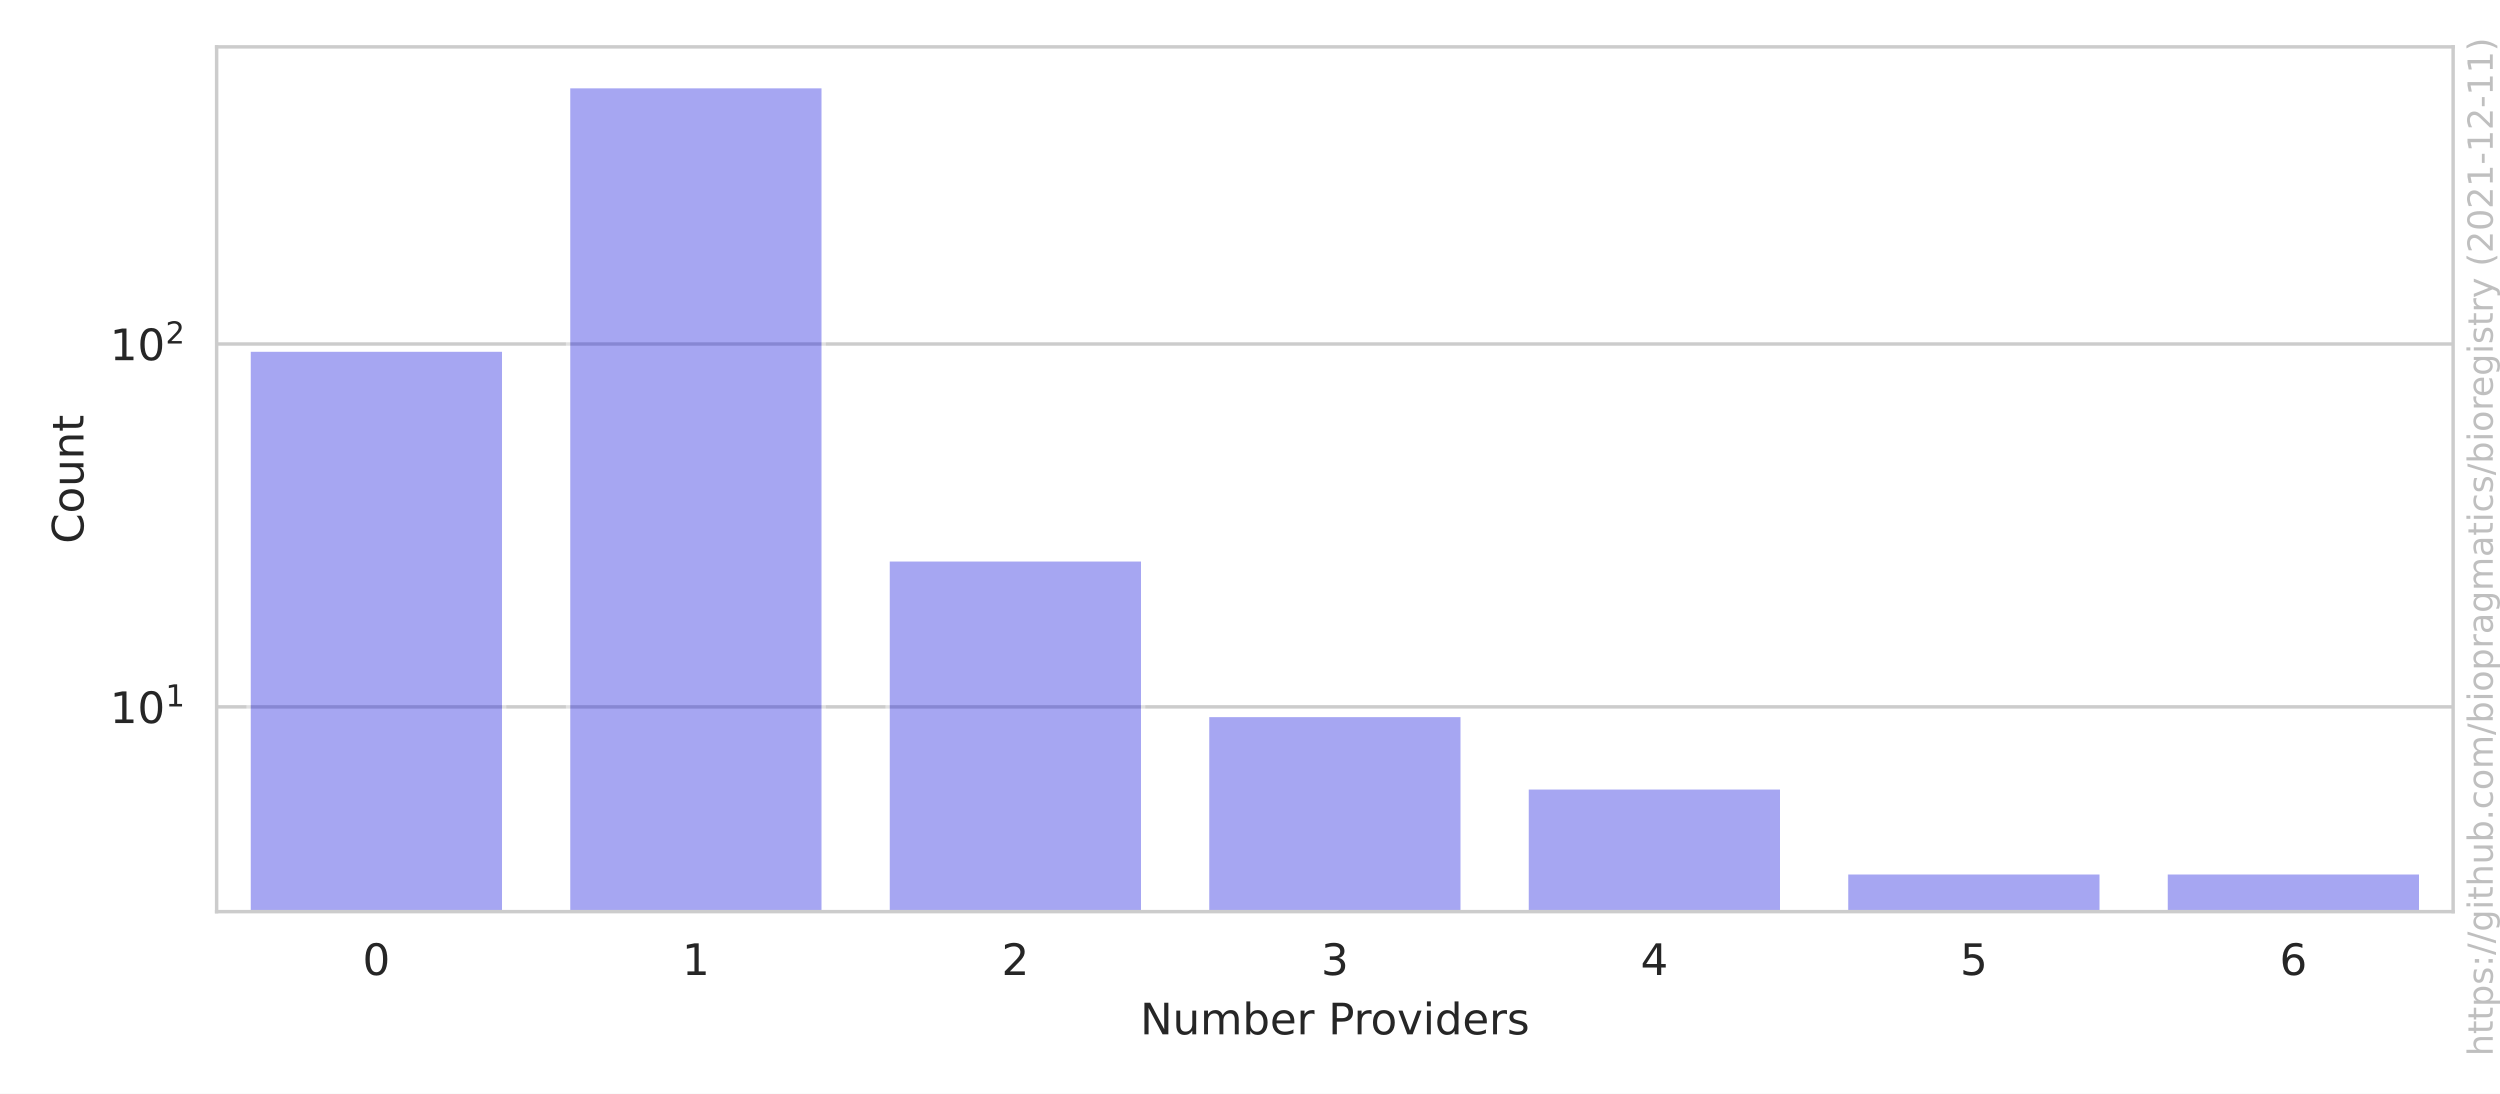
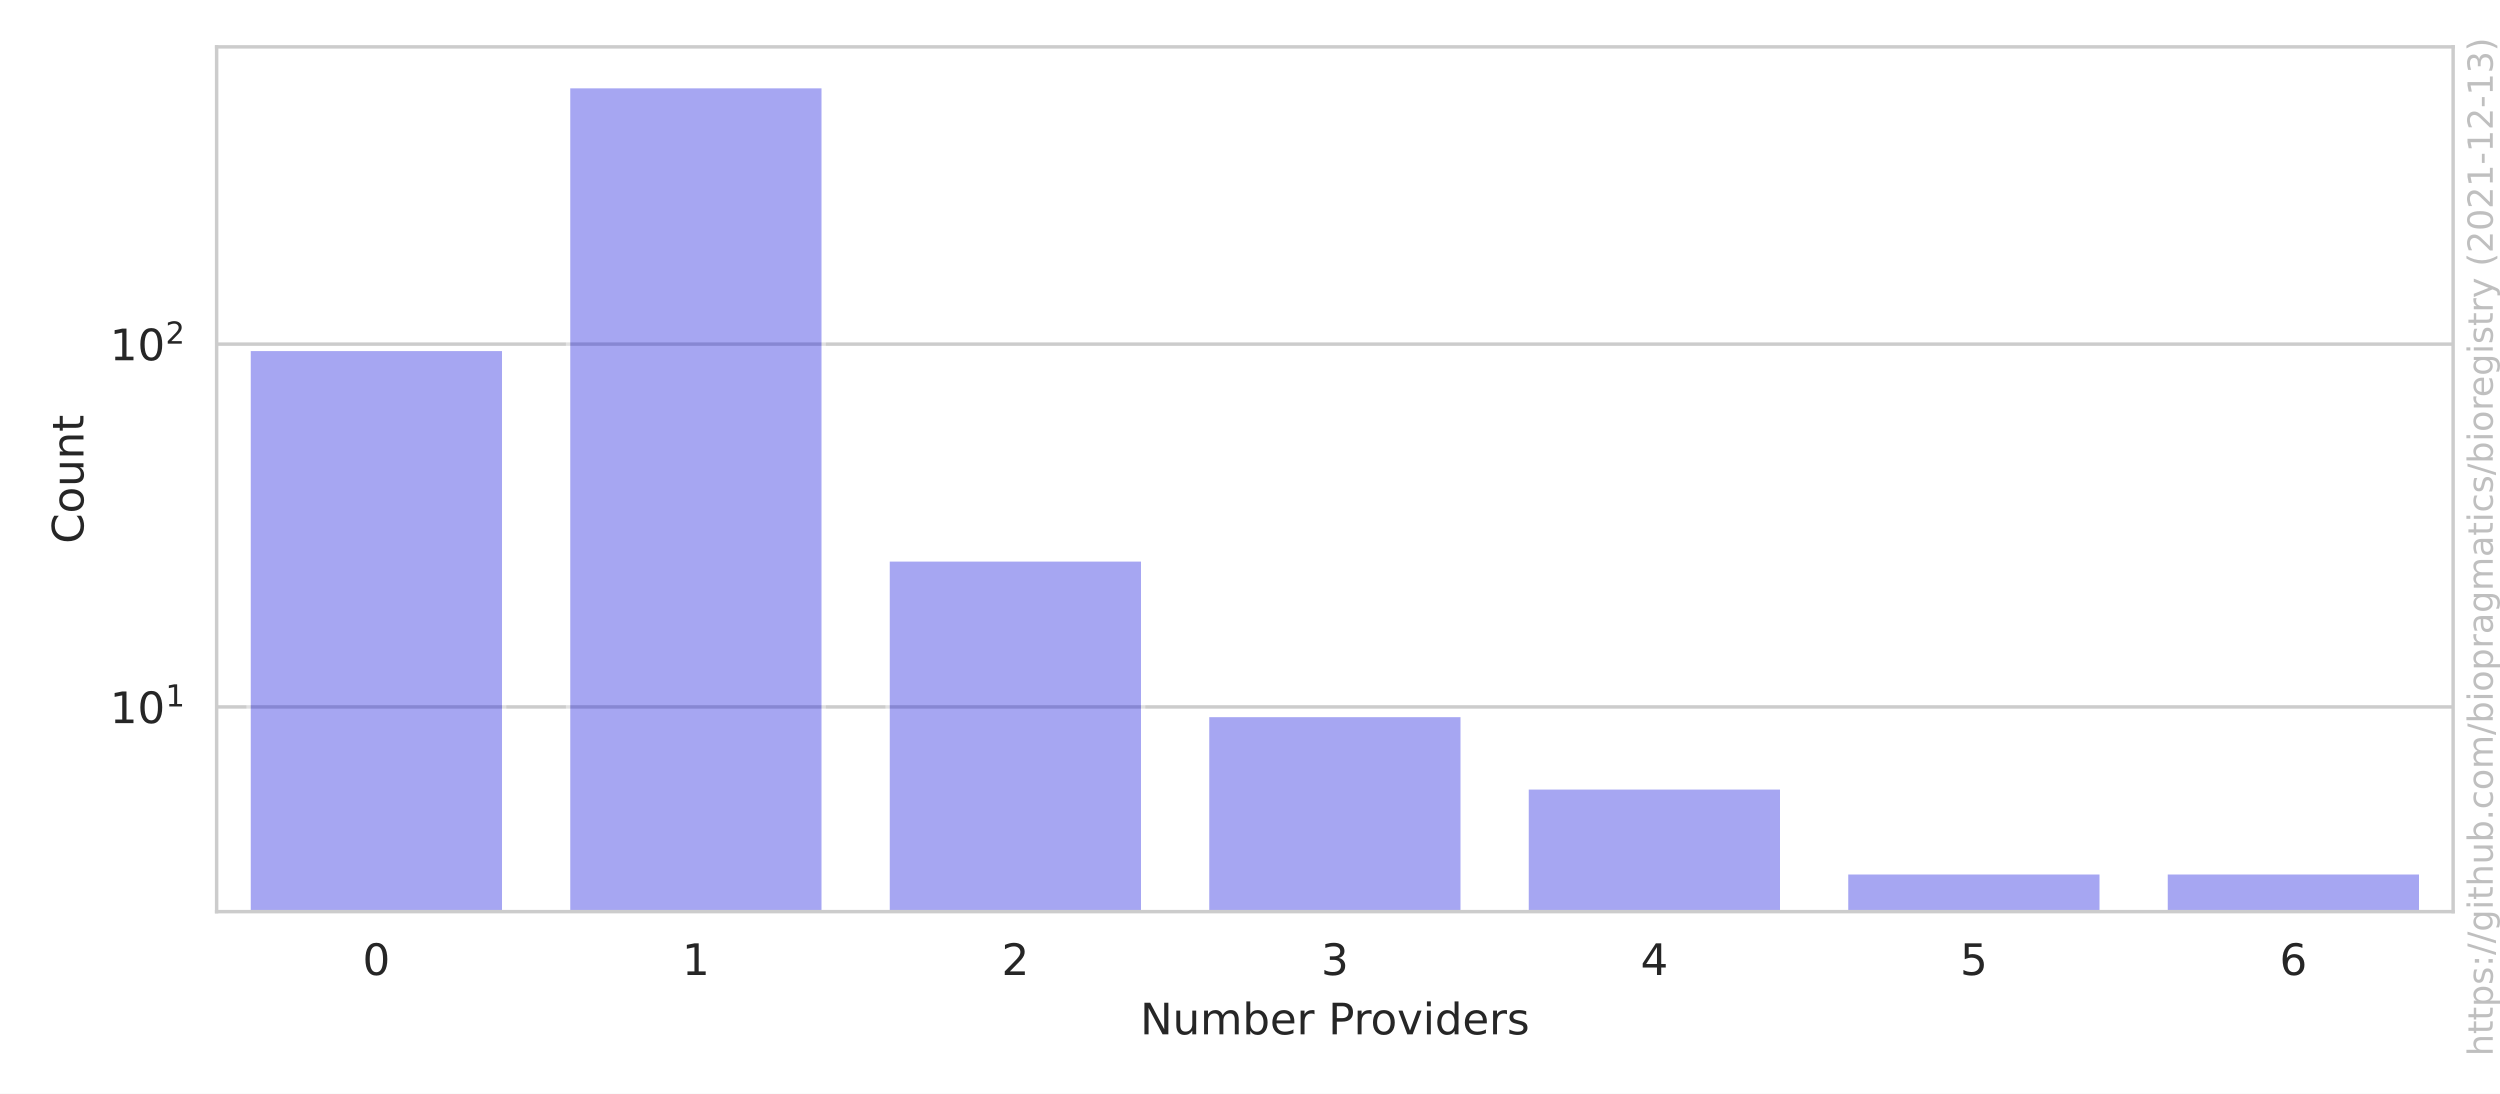
<svg xmlns="http://www.w3.org/2000/svg" xmlns:xlink="http://www.w3.org/1999/xlink" width="576pt" height="252pt" viewBox="0 0 576 252" version="1.1">
  <defs>
    <style type="text/css">*{stroke-linejoin: round; stroke-linecap: butt}</style>
  </defs>
  <g id="figure_1">
    <g id="patch_1">
      <path d="M 0 252  L 576 252  L 576 0  L 0 0  z " style="fill: #ffffff" />
    </g>
    <g id="axes_1">
      <g id="patch_2">
        <path d="M 49.913 210.04  L 565.2 210.04  L 565.2 10.8  L 49.913 10.8  z " style="fill: #ffffff" />
      </g>
      <g id="matplotlib.axis_1">
        <g id="xtick_1">
          <g id="text_1">
            <g style="fill: #262626" transform="translate(83.53767 224.6384)scale(0.1 -0.1)">
              <defs>
                <path id="DejaVuSans-30" d="M 2034 4250  Q 1547 4250 1301 3770  Q 1056 3291 1056 2328  Q 1056 1369 1301 889  Q 1547 409 2034 409  Q 2525 409 2770 889  Q 3016 1369 3016 2328  Q 3016 3291 2770 3770  Q 2525 4250 2034 4250  z M 2034 4750  Q 2819 4750 3233 4129  Q 3647 3509 3647 2328  Q 3647 1150 3233 529  Q 2819 -91 2034 -91  Q 1250 -91 836 529  Q 422 1150 422 2328  Q 422 3509 836 4129  Q 1250 4750 2034 4750  z " transform="scale(0.015625)" />
              </defs>
              <use xlink:href="#DejaVuSans-30" />
            </g>
          </g>
        </g>
        <g id="xtick_2">
          <g id="text_2">
            <g style="fill: #262626" transform="translate(157.1501 224.6384)scale(0.1 -0.1)">
              <defs>
                <path id="DejaVuSans-31" d="M 794 531  L 1825 531  L 1825 4091  L 703 3866  L 703 4441  L 1819 4666  L 2450 4666  L 2450 531  L 3481 531  L 3481 0  L 794 0  L 794 531  z " transform="scale(0.015625)" />
              </defs>
              <use xlink:href="#DejaVuSans-31" />
            </g>
          </g>
        </g>
        <g id="xtick_3">
          <g id="text_3">
            <g style="fill: #262626" transform="translate(230.7626 224.6384)scale(0.1 -0.1)">
              <defs>
                <path id="DejaVuSans-32" d="M 1228 531  L 3431 531  L 3431 0  L 469 0  L 469 531  Q 828 903 1448 1529  Q 2069 2156 2228 2338  Q 2531 2678 2651 2914  Q 2772 3150 2772 3378  Q 2772 3750 2511 3984  Q 2250 4219 1831 4219  Q 1534 4219 1204 4116  Q 875 4013 500 3803  L 500 4441  Q 881 4594 1212 4672  Q 1544 4750 1819 4750  Q 2544 4750 2975 4387  Q 3406 4025 3406 3419  Q 3406 3131 3298 2873  Q 3191 2616 2906 2266  Q 2828 2175 2409 1742  Q 1991 1309 1228 531  z " transform="scale(0.015625)" />
              </defs>
              <use xlink:href="#DejaVuSans-32" />
            </g>
          </g>
        </g>
        <g id="xtick_4">
          <g id="text_4">
            <g style="fill: #262626" transform="translate(304.3751 224.6384)scale(0.1 -0.1)">
              <defs>
                <path id="DejaVuSans-33" d="M 2597 2516  Q 3050 2419 3304 2112  Q 3559 1806 3559 1356  Q 3559 666 3084 287  Q 2609 -91 1734 -91  Q 1441 -91 1130 -33  Q 819 25 488 141  L 488 750  Q 750 597 1062 519  Q 1375 441 1716 441  Q 2309 441 2620 675  Q 2931 909 2931 1356  Q 2931 1769 2642 2001  Q 2353 2234 1838 2234  L 1294 2234  L 1294 2753  L 1863 2753  Q 2328 2753 2575 2939  Q 2822 3125 2822 3475  Q 2822 3834 2567 4026  Q 2313 4219 1838 4219  Q 1578 4219 1281 4162  Q 984 4106 628 3988  L 628 4550  Q 988 4650 1302 4700  Q 1616 4750 1894 4750  Q 2613 4750 3031 4423  Q 3450 4097 3450 3541  Q 3450 3153 3228 2886  Q 3006 2619 2597 2516  z " transform="scale(0.015625)" />
              </defs>
              <use xlink:href="#DejaVuSans-33" />
            </g>
          </g>
        </g>
        <g id="xtick_5">
          <g id="text_5">
            <g style="fill: #262626" transform="translate(377.9876 224.6384)scale(0.1 -0.1)">
              <defs>
                <path id="DejaVuSans-34" d="M 2419 4116  L 825 1625  L 2419 1625  L 2419 4116  z M 2253 4666  L 3047 4666  L 3047 1625  L 3713 1625  L 3713 1100  L 3047 1100  L 3047 0  L 2419 0  L 2419 1100  L 313 1100  L 313 1709  L 2253 4666  z " transform="scale(0.015625)" />
              </defs>
              <use xlink:href="#DejaVuSans-34" />
            </g>
          </g>
        </g>
        <g id="xtick_6">
          <g id="text_6">
            <g style="fill: #262626" transform="translate(451.6 224.6384)scale(0.1 -0.1)">
              <defs>
                <path id="DejaVuSans-35" d="M 691 4666  L 3169 4666  L 3169 4134  L 1269 4134  L 1269 2991  Q 1406 3038 1543 3061  Q 1681 3084 1819 3084  Q 2600 3084 3056 2656  Q 3513 2228 3513 1497  Q 3513 744 3044 326  Q 2575 -91 1722 -91  Q 1428 -91 1123 -41  Q 819 9 494 109  L 494 744  Q 775 591 1075 516  Q 1375 441 1709 441  Q 2250 441 2565 725  Q 2881 1009 2881 1497  Q 2881 1984 2565 2268  Q 2250 2553 1709 2553  Q 1456 2553 1204 2497  Q 953 2441 691 2322  L 691 4666  z " transform="scale(0.015625)" />
              </defs>
              <use xlink:href="#DejaVuSans-35" />
            </g>
          </g>
        </g>
        <g id="xtick_7">
          <g id="text_7">
            <g style="fill: #262626" transform="translate(525.2125 224.6384)scale(0.1 -0.1)">
              <defs>
                <path id="DejaVuSans-36" d="M 2113 2584  Q 1688 2584 1439 2293  Q 1191 2003 1191 1497  Q 1191 994 1439 701  Q 1688 409 2113 409  Q 2538 409 2786 701  Q 3034 994 3034 1497  Q 3034 2003 2786 2293  Q 2538 2584 2113 2584  z M 3366 4563  L 3366 3988  Q 3128 4100 2886 4159  Q 2644 4219 2406 4219  Q 1781 4219 1451 3797  Q 1122 3375 1075 2522  Q 1259 2794 1537 2939  Q 1816 3084 2150 3084  Q 2853 3084 3261 2657  Q 3669 2231 3669 1497  Q 3669 778 3244 343  Q 2819 -91 2113 -91  Q 1303 -91 875 529  Q 447 1150 447 2328  Q 447 3434 972 4092  Q 1497 4750 2381 4750  Q 2619 4750 2861 4703  Q 3103 4656 3366 4563  z " transform="scale(0.015625)" />
              </defs>
              <use xlink:href="#DejaVuSans-36" />
            </g>
          </g>
        </g>
        <g id="text_8">
          <g style="fill: #262626" transform="translate(262.6923 238.3166)scale(0.1 -0.1)">
            <defs>
              <path id="DejaVuSans-4e" d="M 628 4666  L 1478 4666  L 3547 763  L 3547 4666  L 4159 4666  L 4159 0  L 3309 0  L 1241 3903  L 1241 0  L 628 0  L 628 4666  z " transform="scale(0.015625)" />
              <path id="DejaVuSans-75" d="M 544 1381  L 544 3500  L 1119 3500  L 1119 1403  Q 1119 906 1312 657  Q 1506 409 1894 409  Q 2359 409 2629 706  Q 2900 1003 2900 1516  L 2900 3500  L 3475 3500  L 3475 0  L 2900 0  L 2900 538  Q 2691 219 2414 64  Q 2138 -91 1772 -91  Q 1169 -91 856 284  Q 544 659 544 1381  z M 1991 3584  L 1991 3584  z " transform="scale(0.015625)" />
              <path id="DejaVuSans-6d" d="M 3328 2828  Q 3544 3216 3844 3400  Q 4144 3584 4550 3584  Q 5097 3584 5394 3201  Q 5691 2819 5691 2113  L 5691 0  L 5113 0  L 5113 2094  Q 5113 2597 4934 2840  Q 4756 3084 4391 3084  Q 3944 3084 3684 2787  Q 3425 2491 3425 1978  L 3425 0  L 2847 0  L 2847 2094  Q 2847 2600 2669 2842  Q 2491 3084 2119 3084  Q 1678 3084 1418 2786  Q 1159 2488 1159 1978  L 1159 0  L 581 0  L 581 3500  L 1159 3500  L 1159 2956  Q 1356 3278 1631 3431  Q 1906 3584 2284 3584  Q 2666 3584 2933 3390  Q 3200 3197 3328 2828  z " transform="scale(0.015625)" />
              <path id="DejaVuSans-62" d="M 3116 1747  Q 3116 2381 2855 2742  Q 2594 3103 2138 3103  Q 1681 3103 1420 2742  Q 1159 2381 1159 1747  Q 1159 1113 1420 752  Q 1681 391 2138 391  Q 2594 391 2855 752  Q 3116 1113 3116 1747  z M 1159 2969  Q 1341 3281 1617 3432  Q 1894 3584 2278 3584  Q 2916 3584 3314 3078  Q 3713 2572 3713 1747  Q 3713 922 3314 415  Q 2916 -91 2278 -91  Q 1894 -91 1617 61  Q 1341 213 1159 525  L 1159 0  L 581 0  L 581 4863  L 1159 4863  L 1159 2969  z " transform="scale(0.015625)" />
              <path id="DejaVuSans-65" d="M 3597 1894  L 3597 1613  L 953 1613  Q 991 1019 1311 708  Q 1631 397 2203 397  Q 2534 397 2845 478  Q 3156 559 3463 722  L 3463 178  Q 3153 47 2828 -22  Q 2503 -91 2169 -91  Q 1331 -91 842 396  Q 353 884 353 1716  Q 353 2575 817 3079  Q 1281 3584 2069 3584  Q 2775 3584 3186 3129  Q 3597 2675 3597 1894  z M 3022 2063  Q 3016 2534 2758 2815  Q 2500 3097 2075 3097  Q 1594 3097 1305 2825  Q 1016 2553 972 2059  L 3022 2063  z " transform="scale(0.015625)" />
              <path id="DejaVuSans-72" d="M 2631 2963  Q 2534 3019 2420 3045  Q 2306 3072 2169 3072  Q 1681 3072 1420 2755  Q 1159 2438 1159 1844  L 1159 0  L 581 0  L 581 3500  L 1159 3500  L 1159 2956  Q 1341 3275 1631 3429  Q 1922 3584 2338 3584  Q 2397 3584 2469 3576  Q 2541 3569 2628 3553  L 2631 2963  z " transform="scale(0.015625)" />
              <path id="DejaVuSans-20" transform="scale(0.015625)" />
              <path id="DejaVuSans-50" d="M 1259 4147  L 1259 2394  L 2053 2394  Q 2494 2394 2734 2622  Q 2975 2850 2975 3272  Q 2975 3691 2734 3919  Q 2494 4147 2053 4147  L 1259 4147  z M 628 4666  L 2053 4666  Q 2838 4666 3239 4311  Q 3641 3956 3641 3272  Q 3641 2581 3239 2228  Q 2838 1875 2053 1875  L 1259 1875  L 1259 0  L 628 0  L 628 4666  z " transform="scale(0.015625)" />
              <path id="DejaVuSans-6f" d="M 1959 3097  Q 1497 3097 1228 2736  Q 959 2375 959 1747  Q 959 1119 1226 758  Q 1494 397 1959 397  Q 2419 397 2687 759  Q 2956 1122 2956 1747  Q 2956 2369 2687 2733  Q 2419 3097 1959 3097  z M 1959 3584  Q 2709 3584 3137 3096  Q 3566 2609 3566 1747  Q 3566 888 3137 398  Q 2709 -91 1959 -91  Q 1206 -91 779 398  Q 353 888 353 1747  Q 353 2609 779 3096  Q 1206 3584 1959 3584  z " transform="scale(0.015625)" />
              <path id="DejaVuSans-76" d="M 191 3500  L 800 3500  L 1894 563  L 2988 3500  L 3597 3500  L 2284 0  L 1503 0  L 191 3500  z " transform="scale(0.015625)" />
              <path id="DejaVuSans-69" d="M 603 3500  L 1178 3500  L 1178 0  L 603 0  L 603 3500  z M 603 4863  L 1178 4863  L 1178 4134  L 603 4134  L 603 4863  z " transform="scale(0.015625)" />
              <path id="DejaVuSans-64" d="M 2906 2969  L 2906 4863  L 3481 4863  L 3481 0  L 2906 0  L 2906 525  Q 2725 213 2448 61  Q 2172 -91 1784 -91  Q 1150 -91 751 415  Q 353 922 353 1747  Q 353 2572 751 3078  Q 1150 3584 1784 3584  Q 2172 3584 2448 3432  Q 2725 3281 2906 2969  z M 947 1747  Q 947 1113 1208 752  Q 1469 391 1925 391  Q 2381 391 2643 752  Q 2906 1113 2906 1747  Q 2906 2381 2643 2742  Q 2381 3103 1925 3103  Q 1469 3103 1208 2742  Q 947 2381 947 1747  z " transform="scale(0.015625)" />
              <path id="DejaVuSans-73" d="M 2834 3397  L 2834 2853  Q 2591 2978 2328 3040  Q 2066 3103 1784 3103  Q 1356 3103 1142 2972  Q 928 2841 928 2578  Q 928 2378 1081 2264  Q 1234 2150 1697 2047  L 1894 2003  Q 2506 1872 2764 1633  Q 3022 1394 3022 966  Q 3022 478 2636 193  Q 2250 -91 1575 -91  Q 1294 -91 989 -36  Q 684 19 347 128  L 347 722  Q 666 556 975 473  Q 1284 391 1588 391  Q 1994 391 2212 530  Q 2431 669 2431 922  Q 2431 1156 2273 1281  Q 2116 1406 1581 1522  L 1381 1569  Q 847 1681 609 1914  Q 372 2147 372 2553  Q 372 3047 722 3315  Q 1072 3584 1716 3584  Q 2034 3584 2315 3537  Q 2597 3491 2834 3397  z " transform="scale(0.015625)" />
            </defs>
            <use xlink:href="#DejaVuSans-4e" />
            <use xlink:href="#DejaVuSans-75" x="74.805" />
            <use xlink:href="#DejaVuSans-6d" x="138.184" />
            <use xlink:href="#DejaVuSans-62" x="235.596" />
            <use xlink:href="#DejaVuSans-65" x="299.072" />
            <use xlink:href="#DejaVuSans-72" x="360.596" />
            <use xlink:href="#DejaVuSans-20" x="401.709" />
            <use xlink:href="#DejaVuSans-50" x="433.496" />
            <use xlink:href="#DejaVuSans-72" x="492.049" />
            <use xlink:href="#DejaVuSans-6f" x="530.912" />
            <use xlink:href="#DejaVuSans-76" x="592.094" />
            <use xlink:href="#DejaVuSans-69" x="651.273" />
            <use xlink:href="#DejaVuSans-64" x="679.057" />
            <use xlink:href="#DejaVuSans-65" x="742.533" />
            <use xlink:href="#DejaVuSans-72" x="804.057" />
            <use xlink:href="#DejaVuSans-73" x="845.17" />
          </g>
        </g>
      </g>
      <g id="matplotlib.axis_2">
        <g id="ytick_1">
          <g id="line2d_1">
-             <path d="M 49.913 162.866  L 565.2 162.866  " clip-path="url(#p1737fb0132)" style="fill: none; stroke: #cccccc; stroke-width: 0.8; stroke-linecap: round" />
+             <path d="M 49.913 162.873  L 565.2 162.873  " clip-path="url(#p1737fb0132)" style="fill: none; stroke: #cccccc; stroke-width: 0.8; stroke-linecap: round" />
          </g>
          <g id="text_9">
-             <g style="fill: #262626" transform="translate(25.31268 166.6648)scale(0.1 -0.1)">
+             <g style="fill: #262626" transform="translate(25.31268 166.6722)scale(0.1 -0.1)">
              <use xlink:href="#DejaVuSans-31" transform="translate(0 0.684375)" />
              <use xlink:href="#DejaVuSans-30" transform="translate(63.62305 0.684375)" />
              <use xlink:href="#DejaVuSans-31" transform="translate(128.2031 38.96563)scale(0.7)" />
            </g>
          </g>
        </g>
        <g id="ytick_2">
          <g id="line2d_2">
-             <path d="M 49.913 79.261  L 565.2 79.261  " clip-path="url(#p1737fb0132)" style="fill: none; stroke: #cccccc; stroke-width: 0.8; stroke-linecap: round" />
+             <path d="M 49.913 79.285  L 565.2 79.285  " clip-path="url(#p1737fb0132)" style="fill: none; stroke: #cccccc; stroke-width: 0.8; stroke-linecap: round" />
          </g>
          <g id="text_10">
-             <g style="fill: #262626" transform="translate(25.31268 83.0601)scale(0.1 -0.1)">
+             <g style="fill: #262626" transform="translate(25.31268 83.08385)scale(0.1 -0.1)">
              <use xlink:href="#DejaVuSans-31" transform="translate(0 0.765625)" />
              <use xlink:href="#DejaVuSans-30" transform="translate(63.62305 0.765625)" />
              <use xlink:href="#DejaVuSans-32" transform="translate(128.2031 39.04688)scale(0.7)" />
            </g>
          </g>
        </g>
        <g id="ytick_3" />
        <g id="ytick_4" />
        <g id="ytick_5" />
        <g id="ytick_6" />
        <g id="ytick_7" />
        <g id="ytick_8" />
        <g id="ytick_9" />
        <g id="ytick_10" />
        <g id="ytick_11" />
        <g id="ytick_12" />
        <g id="ytick_13" />
        <g id="ytick_14" />
        <g id="ytick_15" />
        <g id="ytick_16" />
        <g id="ytick_17" />
        <g id="ytick_18" />
        <g id="ytick_19" />
        <g id="ytick_20" />
        <g id="ytick_21" />
        <g id="ytick_22" />
        <g id="text_11">
          <g style="fill: #262626" transform="translate(19.233 125.2684)rotate(-90)scale(0.1 -0.1)">
            <defs>
              <path id="DejaVuSans-43" d="M 4122 4306  L 4122 3641  Q 3803 3938 3442 4084  Q 3081 4231 2675 4231  Q 1875 4231 1450 3742  Q 1025 3253 1025 2328  Q 1025 1406 1450 917  Q 1875 428 2675 428  Q 3081 428 3442 575  Q 3803 722 4122 1019  L 4122 359  Q 3791 134 3420 21  Q 3050 -91 2638 -91  Q 1578 -91 968 557  Q 359 1206 359 2328  Q 359 3453 968 4101  Q 1578 4750 2638 4750  Q 3056 4750 3426 4639  Q 3797 4528 4122 4306  z " transform="scale(0.015625)" />
              <path id="DejaVuSans-6e" d="M 3513 2113  L 3513 0  L 2938 0  L 2938 2094  Q 2938 2591 2744 2837  Q 2550 3084 2163 3084  Q 1697 3084 1428 2787  Q 1159 2491 1159 1978  L 1159 0  L 581 0  L 581 3500  L 1159 3500  L 1159 2956  Q 1366 3272 1645 3428  Q 1925 3584 2291 3584  Q 2894 3584 3203 3211  Q 3513 2838 3513 2113  z " transform="scale(0.015625)" />
              <path id="DejaVuSans-74" d="M 1172 4494  L 1172 3500  L 2356 3500  L 2356 3053  L 1172 3053  L 1172 1153  Q 1172 725 1289 603  Q 1406 481 1766 481  L 2356 481  L 2356 0  L 1766 0  Q 1100 0 847 248  Q 594 497 594 1153  L 594 3053  L 172 3053  L 172 3500  L 594 3500  L 594 4494  L 1172 4494  z " transform="scale(0.015625)" />
            </defs>
            <use xlink:href="#DejaVuSans-43" />
            <use xlink:href="#DejaVuSans-6f" x="69.824" />
            <use xlink:href="#DejaVuSans-75" x="131.006" />
            <use xlink:href="#DejaVuSans-6e" x="194.385" />
            <use xlink:href="#DejaVuSans-74" x="257.764" />
          </g>
        </g>
      </g>
      <g id="patch_3">
-         <path d="M 57.274 83851.169  L 116.164 83851.169  L 116.164 80.554  L 57.274 80.554  z " clip-path="url(#p1737fb0132)" style="fill: #2020df; opacity: 0.4; stroke: #ffffff; stroke-linejoin: miter" />
+         <path d="M 57.274 83834.852  L 116.164 83834.852  L 116.164 80.39  L 57.274 80.39  z " clip-path="url(#p1737fb0132)" style="fill: #2020df; opacity: 0.4; stroke: #ffffff; stroke-linejoin: miter" />
      </g>
      <g id="patch_4">
-         <path d="M 130.886 83851.169  L 189.776 83851.169  L 189.776 19.856  L 130.886 19.856  z " clip-path="url(#p1737fb0132)" style="fill: #2020df; opacity: 0.4; stroke: #ffffff; stroke-linejoin: miter" />
+         <path d="M 130.886 83834.852  L 189.776 83834.852  L 189.776 19.856  L 130.886 19.856  z " clip-path="url(#p1737fb0132)" style="fill: #2020df; opacity: 0.4; stroke: #ffffff; stroke-linejoin: miter" />
      </g>
      <g id="patch_5">
-         <path d="M 204.499 83851.169  L 263.389 83851.169  L 263.389 128.877  L 204.499 128.877  z " clip-path="url(#p1737fb0132)" style="fill: #2020df; opacity: 0.4; stroke: #ffffff; stroke-linejoin: miter" />
+         <path d="M 204.499 83834.852  L 263.389 83834.852  L 263.389 128.891  L 204.499 128.891  z " clip-path="url(#p1737fb0132)" style="fill: #2020df; opacity: 0.4; stroke: #ffffff; stroke-linejoin: miter" />
      </g>
      <g id="patch_6">
-         <path d="M 278.111 83851.169  L 337.001 83851.169  L 337.001 164.728  L 278.111 164.728  z " clip-path="url(#p1737fb0132)" style="fill: #2020df; opacity: 0.4; stroke: #ffffff; stroke-linejoin: miter" />
+         <path d="M 278.111 83834.852  L 337.001 83834.852  L 337.001 164.735  L 278.111 164.735  z " clip-path="url(#p1737fb0132)" style="fill: #2020df; opacity: 0.4; stroke: #ffffff; stroke-linejoin: miter" />
      </g>
      <g id="patch_7">
-         <path d="M 351.724 83851.169  L 410.614 83851.169  L 410.614 181.413  L 351.724 181.413  z " clip-path="url(#p1737fb0132)" style="fill: #2020df; opacity: 0.4; stroke: #ffffff; stroke-linejoin: miter" />
+         <path d="M 351.724 83834.852  L 410.614 83834.852  L 410.614 181.417  L 351.724 181.417  z " clip-path="url(#p1737fb0132)" style="fill: #2020df; opacity: 0.4; stroke: #ffffff; stroke-linejoin: miter" />
      </g>
      <g id="patch_8">
-         <path d="M 425.336 83851.169  L 484.226 83851.169  L 484.226 200.984  L 425.336 200.984  z " clip-path="url(#p1737fb0132)" style="fill: #2020df; opacity: 0.4; stroke: #ffffff; stroke-linejoin: miter" />
+         <path d="M 425.336 83834.852  L 484.226 83834.852  L 484.226 200.984  L 425.336 200.984  z " clip-path="url(#p1737fb0132)" style="fill: #2020df; opacity: 0.4; stroke: #ffffff; stroke-linejoin: miter" />
      </g>
      <g id="patch_9">
-         <path d="M 498.949 83851.169  L 557.839 83851.169  L 557.839 200.984  L 498.949 200.984  z " clip-path="url(#p1737fb0132)" style="fill: #2020df; opacity: 0.4; stroke: #ffffff; stroke-linejoin: miter" />
+         <path d="M 498.949 83834.852  L 557.839 83834.852  L 557.839 200.984  L 498.949 200.984  z " clip-path="url(#p1737fb0132)" style="fill: #2020df; opacity: 0.4; stroke: #ffffff; stroke-linejoin: miter" />
      </g>
      <g id="patch_10">
        <path d="M 49.913 210.04  L 49.913 10.8  " style="fill: none; stroke: #cccccc; stroke-width: 0.8; stroke-linejoin: miter; stroke-linecap: square" />
      </g>
      <g id="patch_11">
        <path d="M 565.2 210.04  L 565.2 10.8  " style="fill: none; stroke: #cccccc; stroke-width: 0.8; stroke-linejoin: miter; stroke-linecap: square" />
      </g>
      <g id="patch_12">
        <path d="M 49.913 210.04  L 565.2 210.04  " style="fill: none; stroke: #cccccc; stroke-width: 0.8; stroke-linejoin: miter; stroke-linecap: square" />
      </g>
      <g id="patch_13">
        <path d="M 49.913 10.8  L 565.2 10.8  " style="fill: none; stroke: #cccccc; stroke-width: 0.8; stroke-linejoin: miter; stroke-linecap: square" />
      </g>
    </g>
    <g id="text_12">
      <g style="fill: #808080; opacity: 0.5" transform="translate(574.3362 243.3237)rotate(-90)scale(0.08 -0.08)">
        <defs>
          <path id="DejaVuSans-68" d="M 3513 2113  L 3513 0  L 2938 0  L 2938 2094  Q 2938 2591 2744 2837  Q 2550 3084 2163 3084  Q 1697 3084 1428 2787  Q 1159 2491 1159 1978  L 1159 0  L 581 0  L 581 4863  L 1159 4863  L 1159 2956  Q 1366 3272 1645 3428  Q 1925 3584 2291 3584  Q 2894 3584 3203 3211  Q 3513 2838 3513 2113  z " transform="scale(0.015625)" />
          <path id="DejaVuSans-70" d="M 1159 525  L 1159 -1331  L 581 -1331  L 581 3500  L 1159 3500  L 1159 2969  Q 1341 3281 1617 3432  Q 1894 3584 2278 3584  Q 2916 3584 3314 3078  Q 3713 2572 3713 1747  Q 3713 922 3314 415  Q 2916 -91 2278 -91  Q 1894 -91 1617 61  Q 1341 213 1159 525  z M 3116 1747  Q 3116 2381 2855 2742  Q 2594 3103 2138 3103  Q 1681 3103 1420 2742  Q 1159 2381 1159 1747  Q 1159 1113 1420 752  Q 1681 391 2138 391  Q 2594 391 2855 752  Q 3116 1113 3116 1747  z " transform="scale(0.015625)" />
          <path id="DejaVuSans-3a" d="M 750 794  L 1409 794  L 1409 0  L 750 0  L 750 794  z M 750 3309  L 1409 3309  L 1409 2516  L 750 2516  L 750 3309  z " transform="scale(0.015625)" />
          <path id="DejaVuSans-2f" d="M 1625 4666  L 2156 4666  L 531 -594  L 0 -594  L 1625 4666  z " transform="scale(0.015625)" />
          <path id="DejaVuSans-67" d="M 2906 1791  Q 2906 2416 2648 2759  Q 2391 3103 1925 3103  Q 1463 3103 1205 2759  Q 947 2416 947 1791  Q 947 1169 1205 825  Q 1463 481 1925 481  Q 2391 481 2648 825  Q 2906 1169 2906 1791  z M 3481 434  Q 3481 -459 3084 -895  Q 2688 -1331 1869 -1331  Q 1566 -1331 1297 -1286  Q 1028 -1241 775 -1147  L 775 -588  Q 1028 -725 1275 -790  Q 1522 -856 1778 -856  Q 2344 -856 2625 -561  Q 2906 -266 2906 331  L 2906 616  Q 2728 306 2450 153  Q 2172 0 1784 0  Q 1141 0 747 490  Q 353 981 353 1791  Q 353 2603 747 3093  Q 1141 3584 1784 3584  Q 2172 3584 2450 3431  Q 2728 3278 2906 2969  L 2906 3500  L 3481 3500  L 3481 434  z " transform="scale(0.015625)" />
          <path id="DejaVuSans-2e" d="M 684 794  L 1344 794  L 1344 0  L 684 0  L 684 794  z " transform="scale(0.015625)" />
          <path id="DejaVuSans-63" d="M 3122 3366  L 3122 2828  Q 2878 2963 2633 3030  Q 2388 3097 2138 3097  Q 1578 3097 1268 2742  Q 959 2388 959 1747  Q 959 1106 1268 751  Q 1578 397 2138 397  Q 2388 397 2633 464  Q 2878 531 3122 666  L 3122 134  Q 2881 22 2623 -34  Q 2366 -91 2075 -91  Q 1284 -91 818 406  Q 353 903 353 1747  Q 353 2603 823 3093  Q 1294 3584 2113 3584  Q 2378 3584 2631 3529  Q 2884 3475 3122 3366  z " transform="scale(0.015625)" />
          <path id="DejaVuSans-61" d="M 2194 1759  Q 1497 1759 1228 1600  Q 959 1441 959 1056  Q 959 750 1161 570  Q 1363 391 1709 391  Q 2188 391 2477 730  Q 2766 1069 2766 1631  L 2766 1759  L 2194 1759  z M 3341 1997  L 3341 0  L 2766 0  L 2766 531  Q 2569 213 2275 61  Q 1981 -91 1556 -91  Q 1019 -91 701 211  Q 384 513 384 1019  Q 384 1609 779 1909  Q 1175 2209 1959 2209  L 2766 2209  L 2766 2266  Q 2766 2663 2505 2880  Q 2244 3097 1772 3097  Q 1472 3097 1187 3025  Q 903 2953 641 2809  L 641 3341  Q 956 3463 1253 3523  Q 1550 3584 1831 3584  Q 2591 3584 2966 3190  Q 3341 2797 3341 1997  z " transform="scale(0.015625)" />
          <path id="DejaVuSans-79" d="M 2059 -325  Q 1816 -950 1584 -1140  Q 1353 -1331 966 -1331  L 506 -1331  L 506 -850  L 844 -850  Q 1081 -850 1212 -737  Q 1344 -625 1503 -206  L 1606 56  L 191 3500  L 800 3500  L 1894 763  L 2988 3500  L 3597 3500  L 2059 -325  z " transform="scale(0.015625)" />
          <path id="DejaVuSans-28" d="M 1984 4856  Q 1566 4138 1362 3434  Q 1159 2731 1159 2009  Q 1159 1288 1364 580  Q 1569 -128 1984 -844  L 1484 -844  Q 1016 -109 783 600  Q 550 1309 550 2009  Q 550 2706 781 3412  Q 1013 4119 1484 4856  L 1984 4856  z " transform="scale(0.015625)" />
          <path id="DejaVuSans-2d" d="M 313 2009  L 1997 2009  L 1997 1497  L 313 1497  L 313 2009  z " transform="scale(0.015625)" />
          <path id="DejaVuSans-29" d="M 513 4856  L 1013 4856  Q 1481 4119 1714 3412  Q 1947 2706 1947 2009  Q 1947 1309 1714 600  Q 1481 -109 1013 -844  L 513 -844  Q 928 -128 1133 580  Q 1338 1288 1338 2009  Q 1338 2731 1133 3434  Q 928 4138 513 4856  z " transform="scale(0.015625)" />
        </defs>
        <use xlink:href="#DejaVuSans-68" />
        <use xlink:href="#DejaVuSans-74" x="63.379" />
        <use xlink:href="#DejaVuSans-74" x="102.588" />
        <use xlink:href="#DejaVuSans-70" x="141.797" />
        <use xlink:href="#DejaVuSans-73" x="205.273" />
        <use xlink:href="#DejaVuSans-3a" x="257.373" />
        <use xlink:href="#DejaVuSans-2f" x="291.064" />
        <use xlink:href="#DejaVuSans-2f" x="324.756" />
        <use xlink:href="#DejaVuSans-67" x="358.447" />
        <use xlink:href="#DejaVuSans-69" x="421.924" />
        <use xlink:href="#DejaVuSans-74" x="449.707" />
        <use xlink:href="#DejaVuSans-68" x="488.916" />
        <use xlink:href="#DejaVuSans-75" x="552.295" />
        <use xlink:href="#DejaVuSans-62" x="615.674" />
        <use xlink:href="#DejaVuSans-2e" x="679.15" />
        <use xlink:href="#DejaVuSans-63" x="710.938" />
        <use xlink:href="#DejaVuSans-6f" x="765.918" />
        <use xlink:href="#DejaVuSans-6d" x="827.1" />
        <use xlink:href="#DejaVuSans-2f" x="924.512" />
        <use xlink:href="#DejaVuSans-62" x="958.203" />
        <use xlink:href="#DejaVuSans-69" x="1021.68" />
        <use xlink:href="#DejaVuSans-6f" x="1049.463" />
        <use xlink:href="#DejaVuSans-70" x="1110.645" />
        <use xlink:href="#DejaVuSans-72" x="1174.121" />
        <use xlink:href="#DejaVuSans-61" x="1215.234" />
        <use xlink:href="#DejaVuSans-67" x="1276.514" />
        <use xlink:href="#DejaVuSans-6d" x="1339.99" />
        <use xlink:href="#DejaVuSans-61" x="1437.402" />
        <use xlink:href="#DejaVuSans-74" x="1498.682" />
        <use xlink:href="#DejaVuSans-69" x="1537.891" />
        <use xlink:href="#DejaVuSans-63" x="1565.674" />
        <use xlink:href="#DejaVuSans-73" x="1620.654" />
        <use xlink:href="#DejaVuSans-2f" x="1672.754" />
        <use xlink:href="#DejaVuSans-62" x="1706.445" />
        <use xlink:href="#DejaVuSans-69" x="1769.922" />
        <use xlink:href="#DejaVuSans-6f" x="1797.705" />
        <use xlink:href="#DejaVuSans-72" x="1858.887" />
        <use xlink:href="#DejaVuSans-65" x="1897.75" />
        <use xlink:href="#DejaVuSans-67" x="1959.273" />
        <use xlink:href="#DejaVuSans-69" x="2022.75" />
        <use xlink:href="#DejaVuSans-73" x="2050.533" />
        <use xlink:href="#DejaVuSans-74" x="2102.633" />
        <use xlink:href="#DejaVuSans-72" x="2141.842" />
        <use xlink:href="#DejaVuSans-79" x="2182.955" />
        <use xlink:href="#DejaVuSans-20" x="2242.135" />
        <use xlink:href="#DejaVuSans-28" x="2273.922" />
        <use xlink:href="#DejaVuSans-32" x="2312.936" />
        <use xlink:href="#DejaVuSans-30" x="2376.559" />
        <use xlink:href="#DejaVuSans-32" x="2440.182" />
        <use xlink:href="#DejaVuSans-31" x="2503.805" />
        <use xlink:href="#DejaVuSans-2d" x="2567.428" />
        <use xlink:href="#DejaVuSans-31" x="2603.512" />
        <use xlink:href="#DejaVuSans-32" x="2667.135" />
        <use xlink:href="#DejaVuSans-2d" x="2730.758" />
        <use xlink:href="#DejaVuSans-31" x="2766.842" />
-         <use xlink:href="#DejaVuSans-31" x="2830.465" />
+         <use xlink:href="#DejaVuSans-33" x="2830.465" />
        <use xlink:href="#DejaVuSans-29" x="2894.088" />
      </g>
    </g>
  </g>
  <defs>
    <clipPath id="p1737fb0132">
      <rect x="49.913" y="10.8" width="515.287" height="199.24" />
    </clipPath>
  </defs>
</svg>
